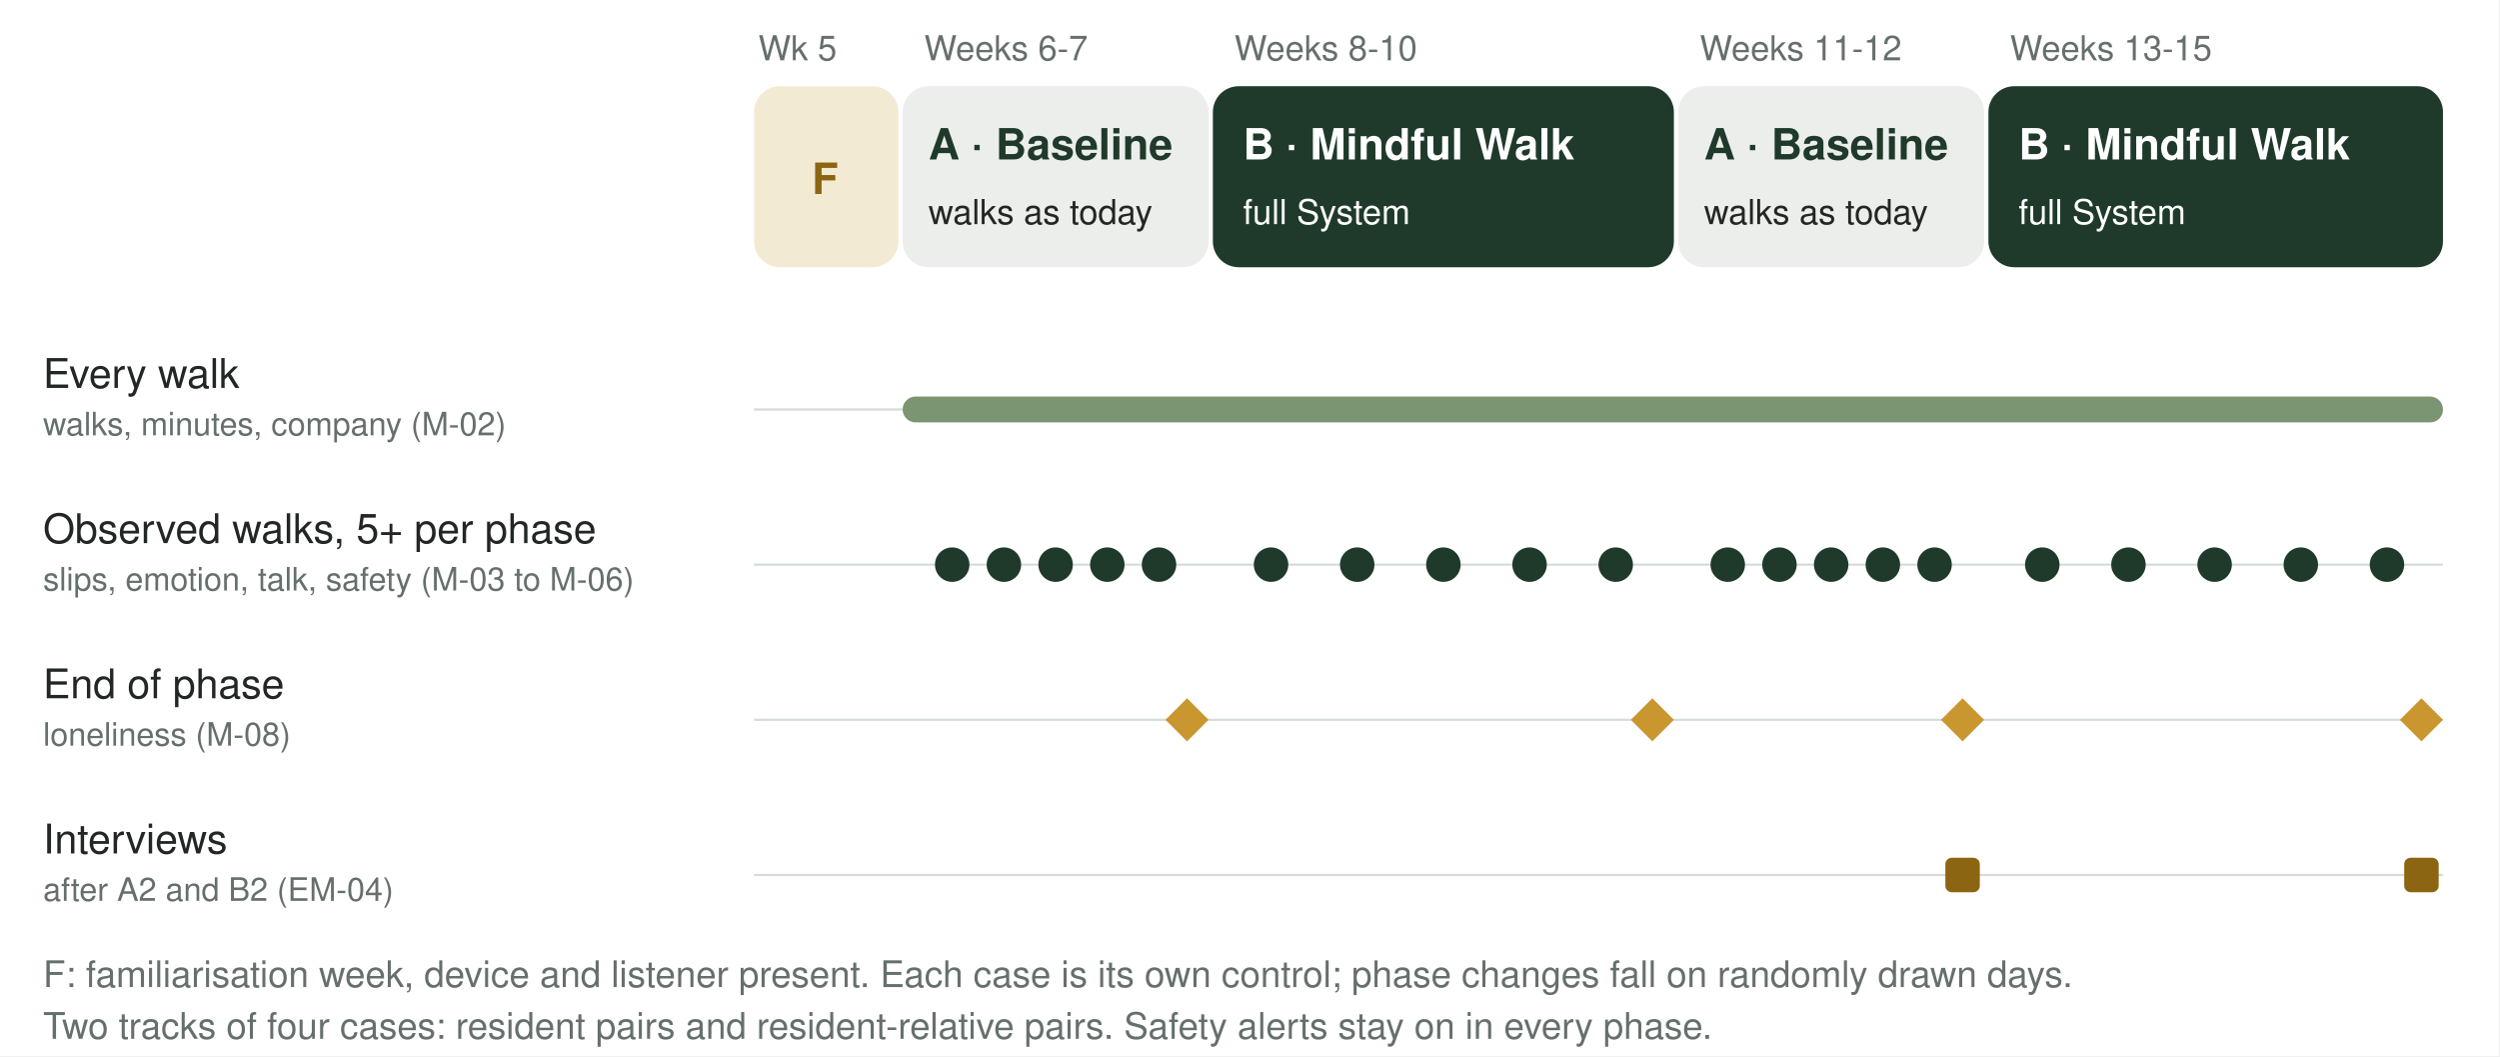
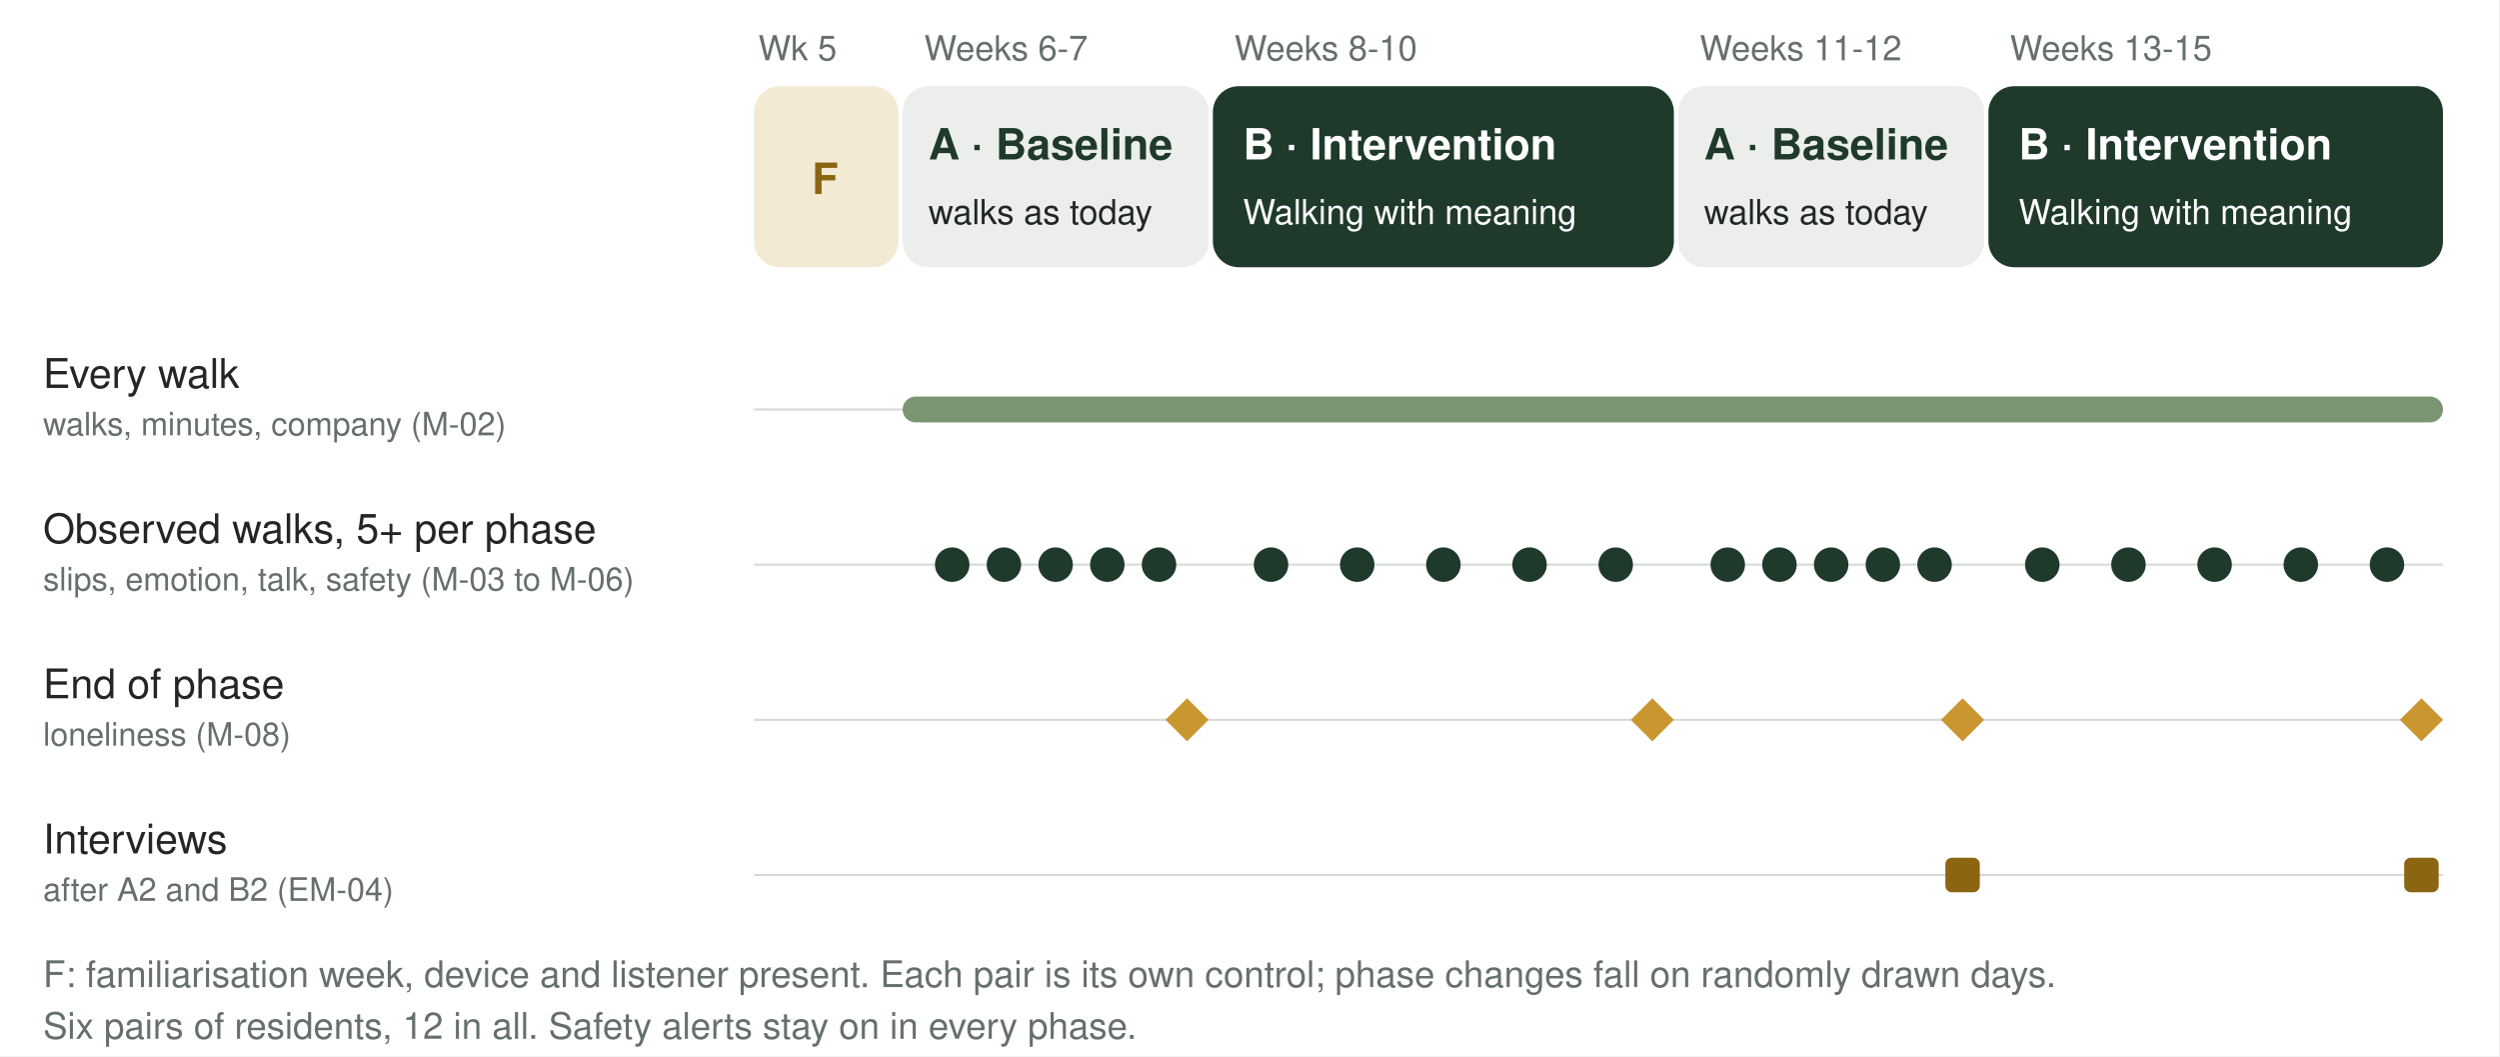
<svg xmlns="http://www.w3.org/2000/svg" viewBox="0 0 1160 490" font-family="Segoe UI, Helvetica, Arial, sans-serif">
  <rect width="1160" height="490" fill="#ffffff" />
  <g font-size="16" fill="#66706b">
    <text x="352" y="28">Wk 5</text>
    <text x="429" y="28">Weeks 6-7</text>
    <text x="573" y="28">Weeks 8-10</text>
    <text x="789" y="28">Weeks 11-12</text>
    <text x="933" y="28">Weeks 13-15</text>
  </g>
  <rect x="350" y="40" width="67" height="84" rx="12" fill="#f3ead4" />
  <rect x="419" y="40" width="142" height="84" rx="12" fill="#eceeeb" />
  <rect x="563" y="40" width="214" height="84" rx="12" fill="#1f3a2b" />
  <rect x="779" y="40" width="142" height="84" rx="12" fill="#eceeeb" />
  <rect x="923" y="40" width="211" height="84" rx="12" fill="#1f3a2b" />
  <g font-size="20" font-weight="600">
    <text x="383" y="90" fill="#8c6512" text-anchor="middle">F</text>
    <text x="431" y="74" fill="#1f3a2b">A · Baseline</text>
    <text x="431" y="104" font-size="16" font-weight="400" fill="#222624">walks as today</text>
-     <text x="577" y="74" fill="#ffffff">B · Mindful Walk</text>
-     <text x="577" y="104" font-size="16" font-weight="400" fill="#ffffff">full System</text>
+     <text x="577" y="74" fill="#ffffff">B · Intervention</text>
+     <text x="577" y="104" font-size="16" font-weight="400" fill="#ffffff">Walking with meaning</text>
    <text x="791" y="74" fill="#1f3a2b">A · Baseline</text>
    <text x="791" y="104" font-size="16" font-weight="400" fill="#222624">walks as today</text>
-     <text x="937" y="74" fill="#ffffff">B · Mindful Walk</text>
-     <text x="937" y="104" font-size="16" font-weight="400" fill="#ffffff">full System</text>
+     <text x="937" y="74" fill="#ffffff">B · Intervention</text>
+     <text x="937" y="104" font-size="16" font-weight="400" fill="#ffffff">Walking with meaning</text>
  </g>
  <g font-size="19" fill="#222624">
    <text x="20" y="180">Every walk</text>
    <text x="20" y="202" font-size="15" fill="#66706b">walks, minutes, company (M-02)</text>
    <text x="20" y="252">Observed walks, 5+ per phase</text>
    <text x="20" y="274" font-size="15" fill="#66706b">slips, emotion, talk, safety (M-03 to M-06)</text>
    <text x="20" y="324">End of phase</text>
    <text x="20" y="346" font-size="15" fill="#66706b">loneliness (M-08)</text>
    <text x="20" y="396">Interviews</text>
    <text x="20" y="418" font-size="15" fill="#66706b">after A2 and B2 (EM-04)</text>
  </g>
  <g stroke="#d5dcd6" stroke-width="1">
    <line x1="350" y1="190" x2="1134" y2="190" />
    <line x1="350" y1="262" x2="1134" y2="262" />
    <line x1="350" y1="334" x2="1134" y2="334" />
    <line x1="350" y1="406" x2="1134" y2="406" />
  </g>
  <rect x="419" y="184" width="715" height="12" rx="6" fill="#7b9472" />
  <g fill="#1f3a2b">
    <circle cx="442" cy="262" r="8" />
    <circle cx="466" cy="262" r="8" />
    <circle cx="490" cy="262" r="8" />
    <circle cx="514" cy="262" r="8" />
    <circle cx="538" cy="262" r="8" />
    <circle cx="590" cy="262" r="8" />
    <circle cx="630" cy="262" r="8" />
    <circle cx="670" cy="262" r="8" />
    <circle cx="710" cy="262" r="8" />
    <circle cx="750" cy="262" r="8" />
    <circle cx="802" cy="262" r="8" />
    <circle cx="826" cy="262" r="8" />
    <circle cx="850" cy="262" r="8" />
    <circle cx="874" cy="262" r="8" />
    <circle cx="898" cy="262" r="8" />
    <circle cx="948" cy="262" r="8" />
    <circle cx="988" cy="262" r="8" />
    <circle cx="1028" cy="262" r="8" />
    <circle cx="1068" cy="262" r="8" />
    <circle cx="1108" cy="262" r="8" />
  </g>
  <g fill="#c9962f">
    <polygon points="551,324 561,334 551,344 541,334" />
    <polygon points="767,324 777,334 767,344 757,334" />
    <polygon points="911,324 921,334 911,344 901,334" />
    <polygon points="1124,324 1134,334 1124,344 1114,334" />
  </g>
  <g fill="#8c6512">
    <rect x="903" y="398" width="16" height="16" rx="3" />
    <rect x="1116" y="398" width="16" height="16" rx="3" />
  </g>
-   <text x="20" y="458" font-size="17" fill="#66706b">F: familiarisation week, device and listener present. Each case is its own control; phase changes fall on randomly drawn days.</text>
-   <text x="20" y="482" font-size="17" fill="#66706b">Two tracks of four cases: resident pairs and resident-relative pairs. Safety alerts stay on in every phase.</text>
+   <text x="20" y="458" font-size="17" fill="#66706b">F: familiarisation week, device and listener present. Each pair is its own control; phase changes fall on randomly drawn days.</text>
+   <text x="20" y="482" font-size="17" fill="#66706b">Six pairs of residents, 12 in all. Safety alerts stay on in every phase.</text>
</svg>
